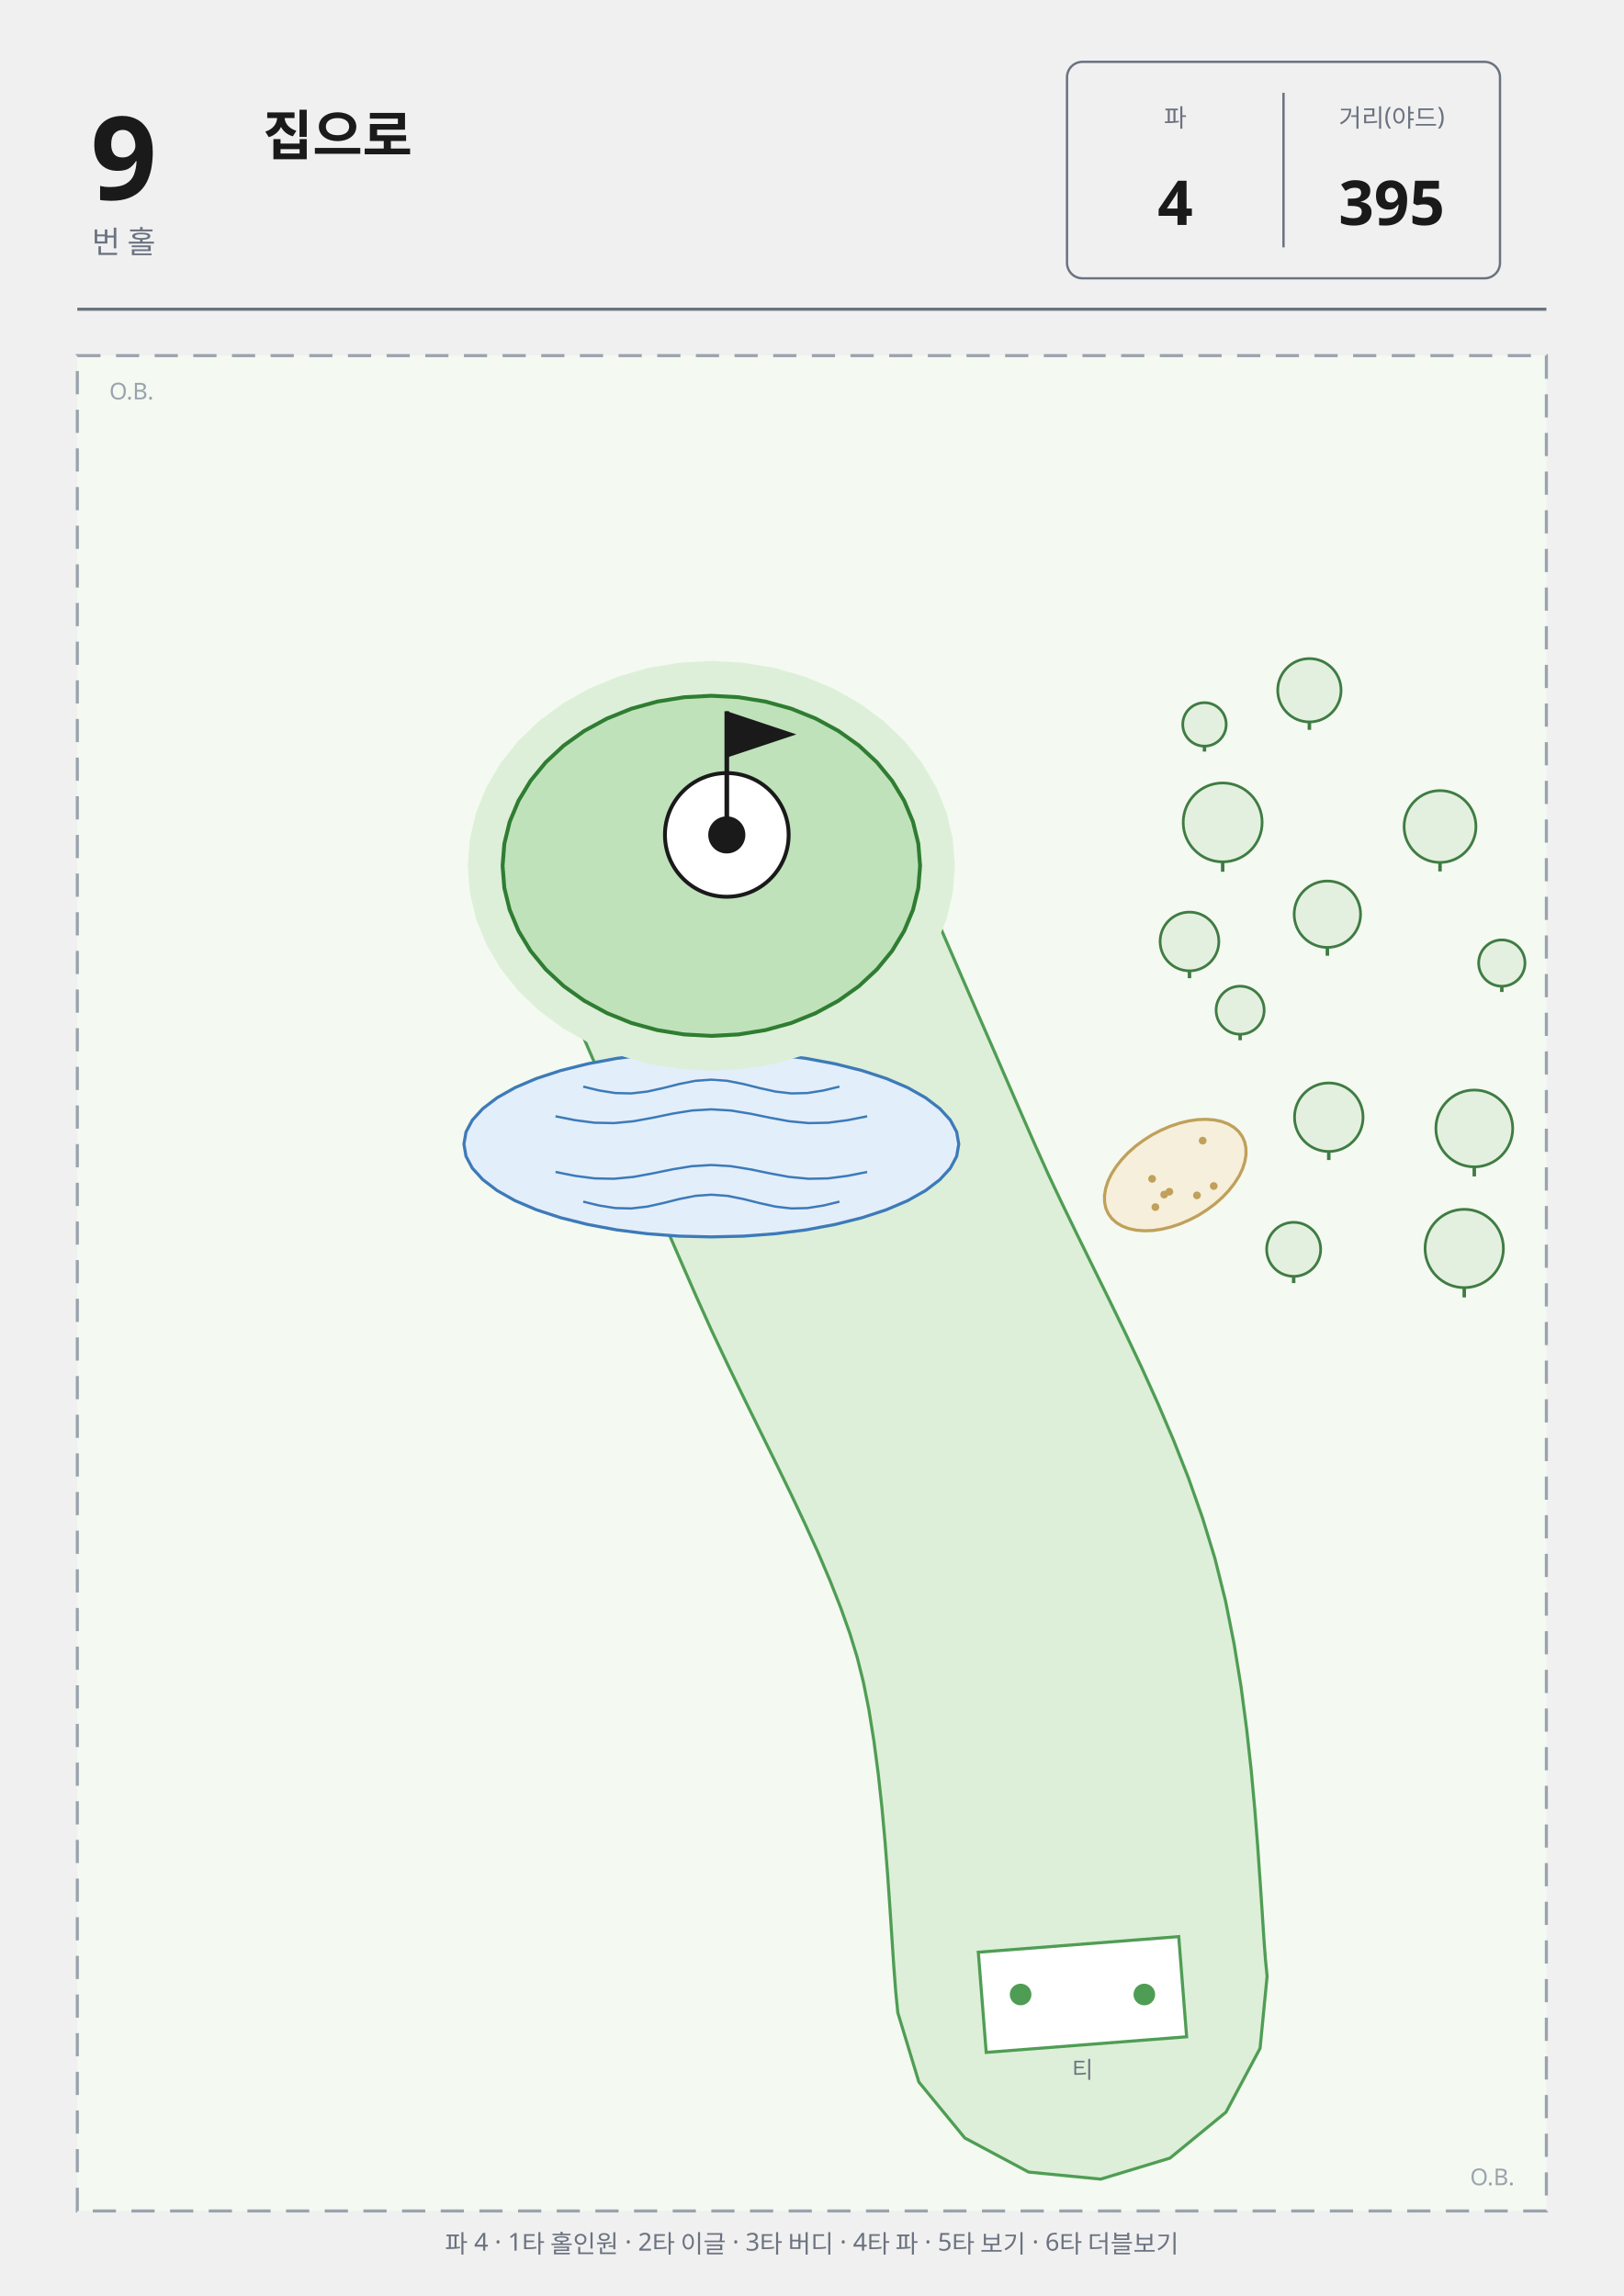
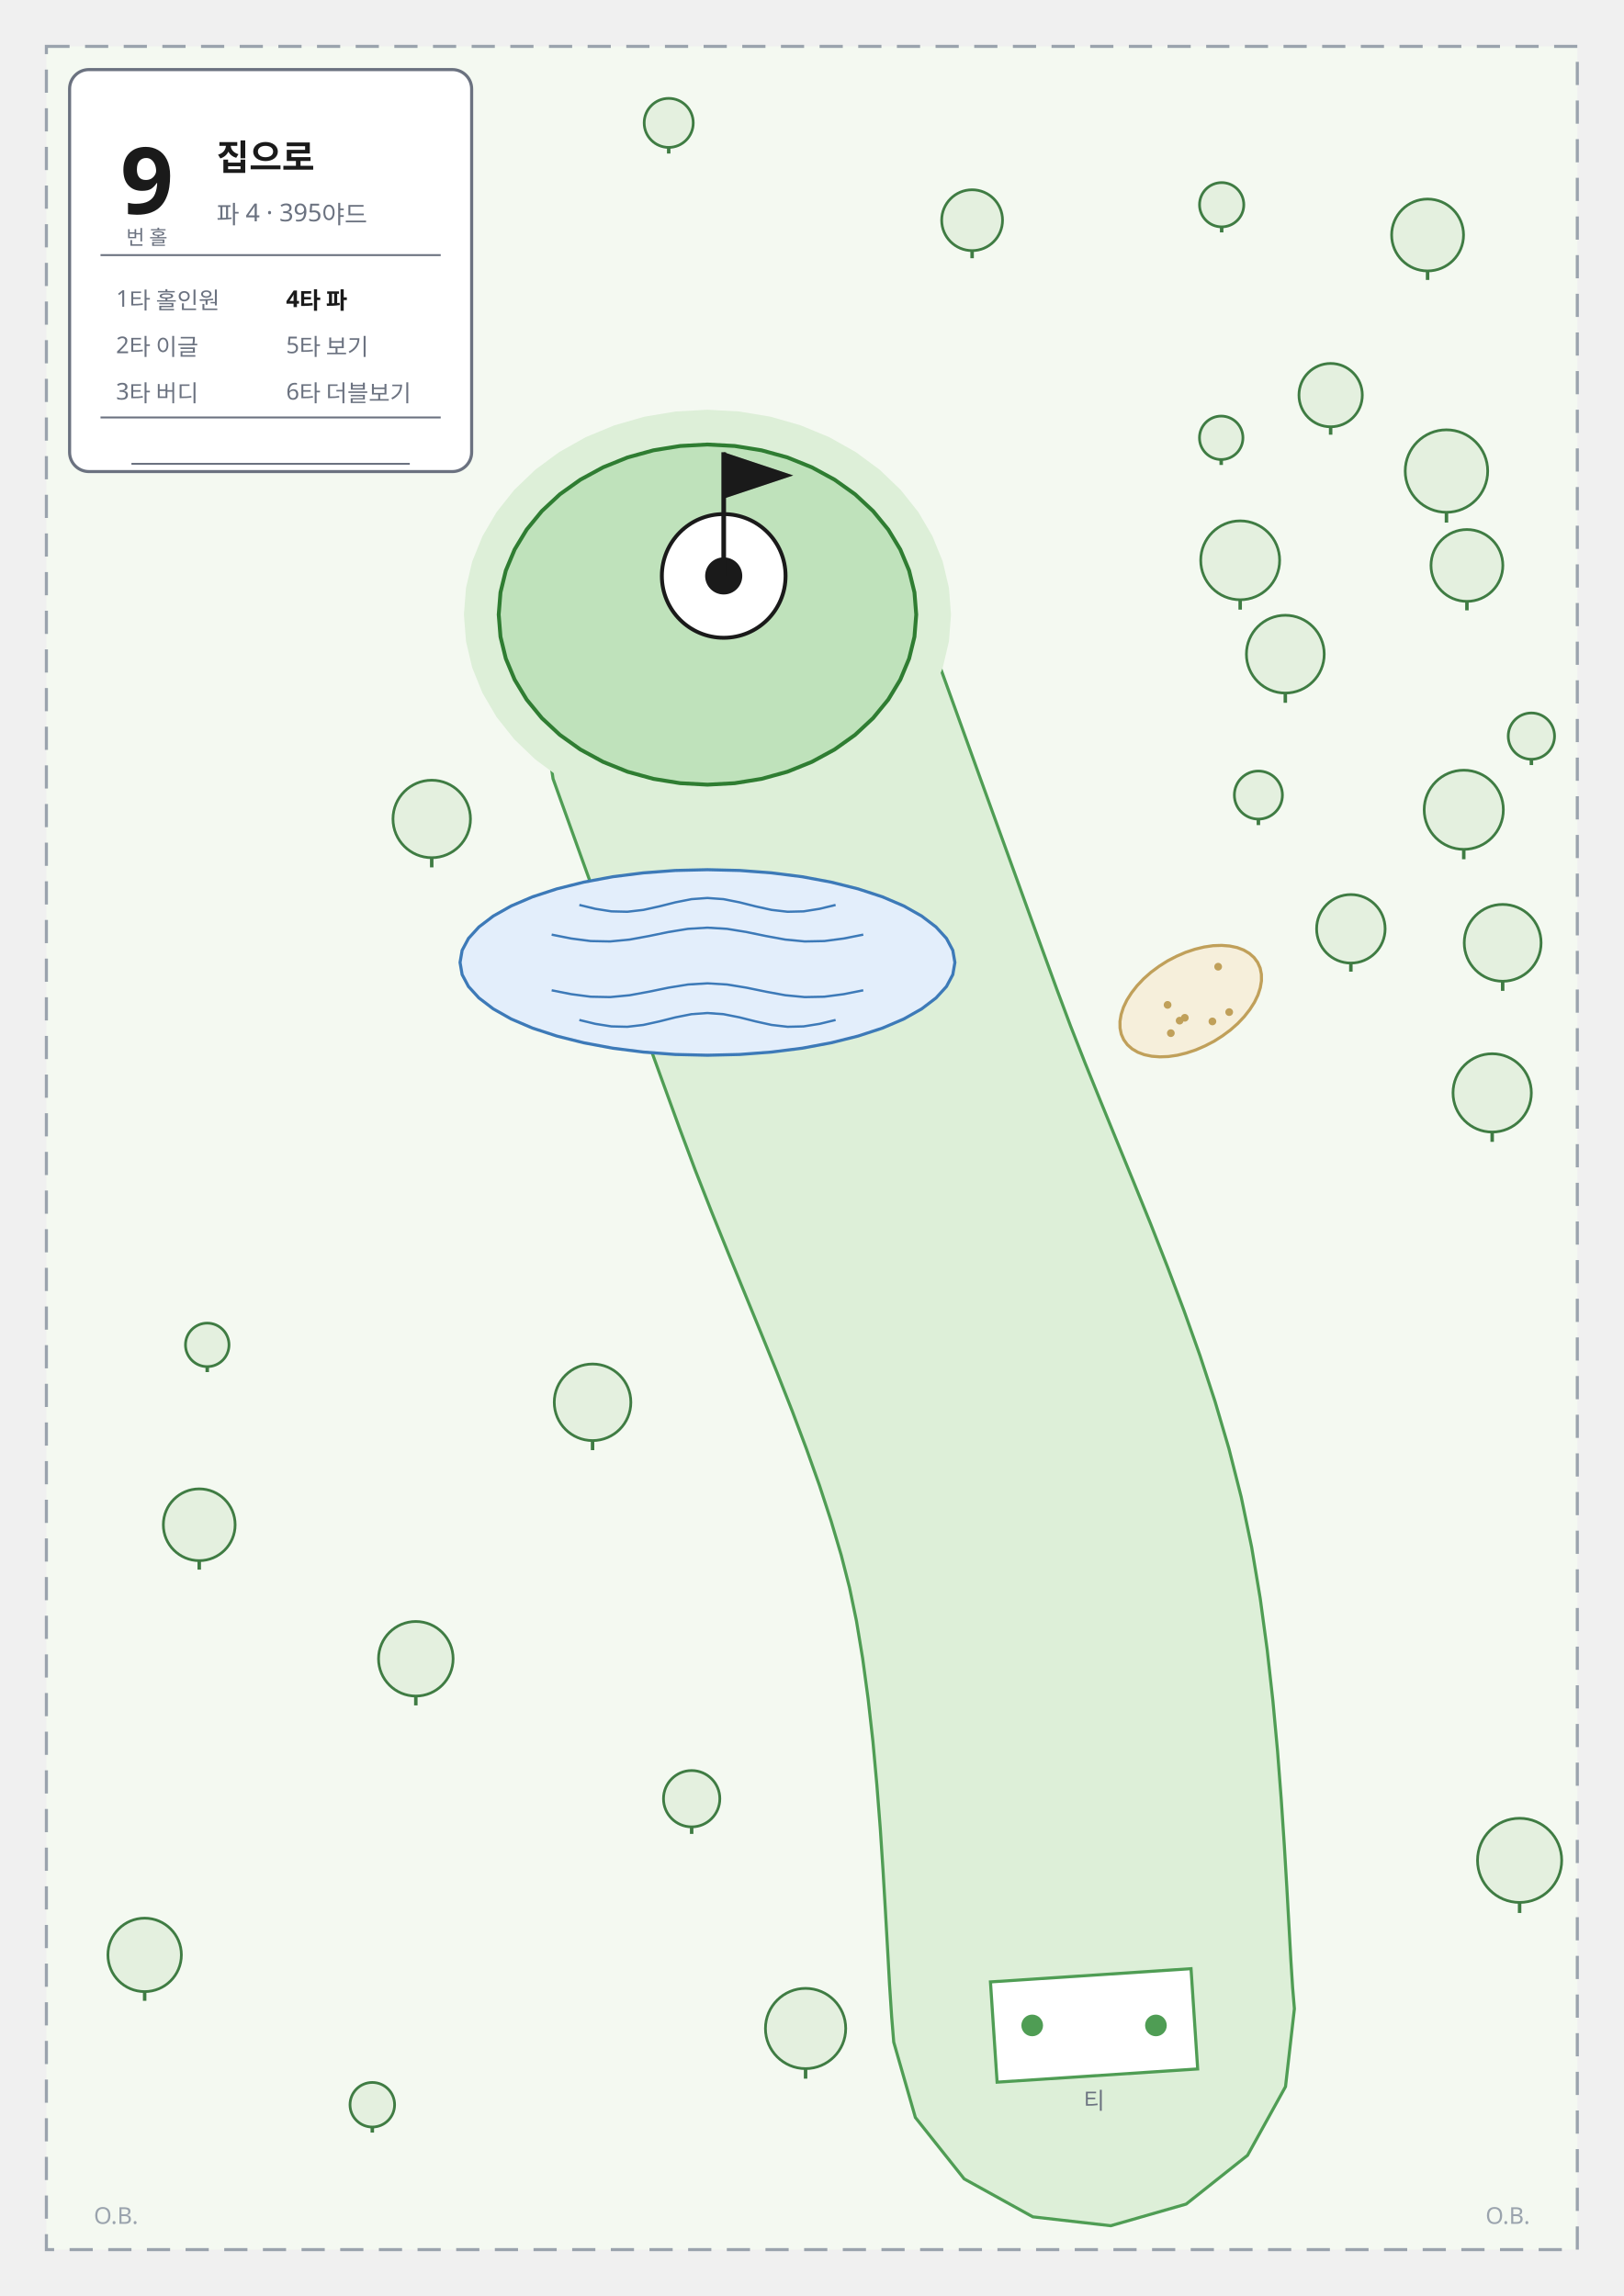
<svg xmlns="http://www.w3.org/2000/svg" width="210mm" height="297mm" viewBox="0 0 210 297" font-family="Noto Sans KR">
  <g id="pc-art" fill="#1a1a1a" stroke="none">
-     <text x="16" y="20" font-size="15" dominant-baseline="central" text-anchor="middle" font-weight="bold">9</text>
-     <text x="16" y="31" font-size="4" dominant-baseline="central" fill="#6b7280" text-anchor="middle">번 홀</text>
-     <text x="34" y="17" font-size="7" dominant-baseline="central" text-anchor="start" font-weight="bold">집으로</text>
-     <rect x="138" y="8" width="56" height="28" fill="none" stroke="#6b7280" stroke-width="0.3" rx="2" />
-     <line x1="166" y1="12" x2="166" y2="32" stroke="#6b7280" stroke-width="0.3" />
-     <text x="152" y="15" font-size="3.2" dominant-baseline="central" fill="#6b7280" text-anchor="middle">파</text>
-     <text x="152" y="26" font-size="8" dominant-baseline="central" fill="#1a1a1a" text-anchor="middle" font-weight="bold">4</text>
-     <text x="180" y="15" font-size="3.2" dominant-baseline="central" fill="#6b7280" text-anchor="middle">거리(야드)</text>
-     <text x="180" y="26" font-size="8" dominant-baseline="central" fill="#1a1a1a" text-anchor="middle" font-weight="bold">395</text>
-     <line x1="10" y1="40" x2="200" y2="40" stroke="#6b7280" stroke-width="0.4" />
-     <rect x="10" y="46" width="190" height="240" fill="#f4f9f1" stroke="#9aa3ad" stroke-width="0.4" stroke-dasharray="3 2" />
-     <text x="17" y="50.5" font-size="3" dominant-baseline="central" fill="#9aa3ad" text-anchor="middle">O.B.</text>
-     <text x="193" y="281.5" font-size="3" dominant-baseline="central" fill="#9aa3ad" text-anchor="middle">O.B.</text>
-     <path d="M116.12 260.36 L115.85 257.64 L115.59 254.25 L115.35 250.59 L115.09 246.66 L114.8 242.49 L114.46 238.17 L114.06 233.77 L113.58 229.4 L113.02 225.16 L112.38 221.17 L111.66 217.57 L110.87 214.41 L109.93 211.34 L108.75 208.02 L107.37 204.51 L105.81 200.84 L104.08 197.04 L102.23 193.12 L100.27 189.09 L98.24 184.97 L96.17 180.76 L94.09 176.46 L92.02 172.08 L90.06 167.73 L88.2 163.48 L86.32 159.16 L84.38 154.72 L82.43 150.24 L80.5 145.78 L78.61 141.43 L76.8 137.26 L75.24 133.66 L73.26 124.51 L74.93 115.3 L80 107.42 L87.7 102.09 L96.85 100.11 L106.07 101.79 L113.94 106.86 L119.27 114.56 L120.83 118.15 L122.64 122.32 L124.52 126.66 L126.45 131.1 L128.4 135.56 L130.32 139.98 L132.19 144.28 L133.94 148.27 L135.61 151.98 L137.39 155.74 L139.3 159.68 L141.31 163.77 L143.4 168.01 L145.52 172.38 L147.65 176.89 L149.75 181.53 L151.78 186.3 L153.72 191.22 L155.51 196.3 L157.13 201.59 L158.5 207.08 L159.61 212.65 L160.51 218.18 L161.23 223.64 L161.82 228.96 L162.29 234.08 L162.67 238.93 L162.98 243.42 L163.25 247.44 L163.47 250.87 L163.67 253.53 L163.88 255.64 L162.97 264.96 L158.56 273.22 L151.32 279.16 L142.36 281.88 L133.04 280.97 L124.78 276.56 L118.84 269.32 Z" fill="#ddefd8" stroke="#4f9d54" stroke-width="0.4" />
-     <path d="M124 148 L123.73 149.57 L122.91 151.11 L121.56 152.59 L119.71 154 L117.39 155.31 L114.63 156.49 L111.48 157.52 L108 158.39 L104.25 159.09 L100.28 159.59 L96.18 159.9 L92 160 L87.82 159.9 L83.72 159.59 L79.75 159.09 L76 158.39 L72.52 157.52 L69.37 156.49 L66.61 155.31 L64.29 154 L62.44 152.59 L61.09 151.11 L60.27 149.57 L60 148 L60.27 146.43 L61.09 144.89 L62.44 143.41 L64.29 142 L66.61 140.69 L69.37 139.51 L72.52 138.48 L76 137.61 L79.75 136.91 L83.72 136.41 L87.82 136.1 L92 136 L96.18 136.1 L100.28 136.41 L104.25 136.91 L108 137.61 L111.48 138.48 L114.63 139.51 L117.39 140.69 L119.71 142 L121.56 143.41 L122.91 144.89 L123.73 146.43 Z" fill="#e3eefb" stroke="#3d7ab8" stroke-width="0.4" />
-     <path d="M75.43 140.56 L77.5 141.06 L79.57 141.39 L81.64 141.44 L83.71 141.2 L85.79 140.74 L87.86 140.22 L89.93 139.81 L92 139.66 L94.07 139.81 L96.14 140.22 L98.21 140.74 L100.29 141.2 L102.36 141.44 L104.43 141.39 L106.5 141.06 L108.57 140.56" fill="none" stroke="#3d7ab8" stroke-width="0.3" />
-     <path d="M71.85 144.4 L74.37 144.9 L76.89 145.23 L79.41 145.28 L81.93 145.04 L84.44 144.58 L86.96 144.06 L89.48 143.65 L92 143.5 L94.52 143.65 L97.04 144.06 L99.56 144.58 L102.07 145.04 L104.59 145.28 L107.11 145.23 L109.63 144.9 L112.15 144.4" fill="none" stroke="#3d7ab8" stroke-width="0.3" />
-     <path d="M71.85 151.6 L74.37 152.1 L76.89 152.43 L79.41 152.48 L81.93 152.24 L84.44 151.78 L86.96 151.26 L89.48 150.85 L92 150.7 L94.52 150.85 L97.04 151.26 L99.56 151.78 L102.07 152.24 L104.59 152.48 L107.11 152.43 L109.63 152.1 L112.15 151.6" fill="none" stroke="#3d7ab8" stroke-width="0.3" />
-     <path d="M75.43 155.44 L77.5 155.94 L79.57 156.27 L81.64 156.32 L83.71 156.08 L85.79 155.62 L87.86 155.1 L89.93 154.69 L92 154.54 L94.07 154.69 L96.14 155.1 L98.21 155.62 L100.29 156.08 L102.36 156.32 L104.43 156.27 L106.5 155.94 L108.57 155.44" fill="none" stroke="#3d7ab8" stroke-width="0.3" />
-     <path d="M123.5 112 L123.23 115.46 L122.43 118.86 L121.1 122.14 L119.28 125.25 L116.99 128.13 L114.27 130.74 L111.18 133.02 L107.75 134.95 L104.05 136.48 L100.15 137.6 L96.11 138.27 L92 138.5 L87.89 138.27 L83.85 137.6 L79.95 136.48 L76.25 134.95 L72.82 133.02 L69.73 130.74 L67.01 128.13 L64.72 125.25 L62.9 122.14 L61.57 118.86 L60.77 115.46 L60.5 112 L60.77 108.54 L61.57 105.14 L62.9 101.86 L64.72 98.75 L67.01 95.87 L69.73 93.26 L72.82 90.98 L76.25 89.05 L79.95 87.52 L83.85 86.4 L87.89 85.73 L92 85.5 L96.11 85.73 L100.15 86.4 L104.05 87.52 L107.75 89.05 L111.18 90.98 L114.27 93.26 L116.99 95.87 L119.28 98.75 L121.1 101.86 L122.43 105.14 L123.23 108.54 Z" fill="#ddefd8" stroke="none" />
-     <path d="M119 112 L118.77 114.87 L118.08 117.69 L116.94 120.42 L115.38 123 L113.42 125.39 L111.09 127.56 L108.44 129.45 L105.5 131.05 L102.33 132.33 L98.99 133.25 L95.52 133.81 L92 134 L88.48 133.81 L85.01 133.25 L81.67 132.33 L78.5 131.05 L75.56 129.45 L72.91 127.56 L70.58 125.39 L68.62 123 L67.06 120.42 L65.92 117.69 L65.23 114.87 L65 112 L65.23 109.13 L65.92 106.31 L67.06 103.58 L68.62 101 L70.58 98.61 L72.91 96.44 L75.56 94.55 L78.5 92.95 L81.67 91.67 L85.01 90.75 L88.48 90.19 L92 90 L95.52 90.19 L98.99 90.75 L102.33 91.67 L105.5 92.95 L108.44 94.55 L111.09 96.44 L113.42 98.61 L115.38 101 L116.94 103.58 L118.08 106.31 L118.77 109.13 Z" fill="#bfe2bb" stroke="#2f7d32" stroke-width="0.5" />
-     <path d="M160.66 147 L160.98 147.72 L161.14 148.52 L161.15 149.37 L161 150.27 L160.7 151.2 L160.25 152.14 L159.65 153.08 L158.93 154 L158.09 154.89 L157.14 155.73 L156.1 156.5 L155 157.2 L153.84 157.8 L152.66 158.31 L151.46 158.71 L150.27 159 L149.11 159.17 L148 159.21 L146.96 159.13 L146 158.93 L145.15 158.61 L144.41 158.17 L143.81 157.64 L143.34 157 L143.02 156.28 L142.86 155.48 L142.85 154.63 L143 153.73 L143.3 152.8 L143.75 151.86 L144.35 150.92 L145.07 150 L145.91 149.11 L146.86 148.27 L147.9 147.5 L149 146.8 L150.16 146.2 L151.34 145.69 L152.54 145.29 L153.73 145 L154.89 144.83 L156 144.79 L157.04 144.87 L158 145.07 L158.85 145.39 L159.59 145.83 L160.19 146.36 Z" fill="#f6efdb" stroke="#c0a05a" stroke-width="0.4" />
-     <circle cx="156.978" cy="153.42" r="0.5" fill="#c0a05a" stroke="none" />
-     <circle cx="155.549" cy="147.549" r="0.5" fill="#c0a05a" stroke="none" />
-     <circle cx="149.008" cy="152.488" r="0.5" fill="#c0a05a" stroke="none" />
-     <circle cx="149.429" cy="156.145" r="0.5" fill="#c0a05a" stroke="none" />
-     <circle cx="150.568" cy="154.526" r="0.5" fill="#c0a05a" stroke="none" />
-     <circle cx="151.236" cy="154.158" r="0.5" fill="#c0a05a" stroke="none" />
-     <circle cx="154.807" cy="154.627" r="0.5" fill="#c0a05a" stroke="none" />
-     <line x1="189.376" y1="164.283" x2="189.376" y2="167.829" stroke="#3f7c43" stroke-width="0.45" />
-     <circle cx="189.376" cy="161.498" r="5.065" fill="#e4f0df" stroke="#3f7c43" stroke-width="0.35" />
-     <line x1="155.779" y1="95.252" x2="155.779" y2="97.219" stroke="#3f7c43" stroke-width="0.45" />
-     <circle cx="155.779" cy="93.707" r="2.81" fill="#e4f0df" stroke="#3f7c43" stroke-width="0.35" />
-     <line x1="160.391" y1="132.386" x2="160.391" y2="134.561" stroke="#3f7c43" stroke-width="0.45" />
-     <circle cx="160.391" cy="130.677" r="3.108" fill="#e4f0df" stroke="#3f7c43" stroke-width="0.35" />
-     <line x1="186.244" y1="109.471" x2="186.244" y2="112.724" stroke="#3f7c43" stroke-width="0.45" />
-     <circle cx="186.244" cy="106.916" r="4.646" fill="#e4f0df" stroke="#3f7c43" stroke-width="0.35" />
-     <line x1="171.856" y1="146.955" x2="171.856" y2="150.057" stroke="#3f7c43" stroke-width="0.45" />
-     <circle cx="171.856" cy="144.519" r="4.431" fill="#e4f0df" stroke="#3f7c43" stroke-width="0.35" />
-     <line x1="190.676" y1="148.701" x2="190.676" y2="152.179" stroke="#3f7c43" stroke-width="0.45" />
-     <circle cx="190.676" cy="145.969" r="4.968" fill="#e4f0df" stroke="#3f7c43" stroke-width="0.35" />
-     <line x1="158.133" y1="109.191" x2="158.133" y2="112.763" stroke="#3f7c43" stroke-width="0.45" />
-     <circle cx="158.133" cy="106.384" r="5.103" fill="#e4f0df" stroke="#3f7c43" stroke-width="0.35" />
-     <line x1="194.237" y1="126.224" x2="194.237" y2="128.32" stroke="#3f7c43" stroke-width="0.45" />
-     <circle cx="194.237" cy="124.577" r="2.994" fill="#e4f0df" stroke="#3f7c43" stroke-width="0.35" />
-     <line x1="169.348" y1="91.542" x2="169.348" y2="94.409" stroke="#3f7c43" stroke-width="0.45" />
-     <circle cx="169.348" cy="89.289" r="4.096" fill="#e4f0df" stroke="#3f7c43" stroke-width="0.35" />
-     <line x1="167.315" y1="163.528" x2="167.315" y2="165.973" stroke="#3f7c43" stroke-width="0.45" />
-     <circle cx="167.315" cy="161.607" r="3.493" fill="#e4f0df" stroke="#3f7c43" stroke-width="0.35" />
-     <line x1="171.674" y1="120.622" x2="171.674" y2="123.627" stroke="#3f7c43" stroke-width="0.45" />
-     <circle cx="171.674" cy="118.26" r="4.293" fill="#e4f0df" stroke="#3f7c43" stroke-width="0.35" />
-     <line x1="153.84" y1="123.874" x2="153.84" y2="126.532" stroke="#3f7c43" stroke-width="0.45" />
-     <circle cx="153.84" cy="121.785" r="3.798" fill="#e4f0df" stroke="#3f7c43" stroke-width="0.35" />
-     <path d="M127.55 265.49 L126.53 252.53 L152.45 250.51 L153.47 263.47 Z" fill="#ffffff" stroke="#4f9d54" stroke-width="0.4" />
-     <circle cx="132" cy="258" r="1.4" fill="#4f9d54" stroke="none" />
-     <circle cx="148" cy="258" r="1.4" fill="#4f9d54" stroke="none" />
-     <text x="140" y="267.5" font-size="3" dominant-baseline="central" fill="#6b7280" text-anchor="middle">티</text>
-     <circle cx="94" cy="108" r="8" fill="#ffffff" stroke="#1a1a1a" stroke-width="0.5" />
-     <circle cx="94" cy="108" r="2.4" fill="#1a1a1a" stroke="none" />
-     <line x1="94" y1="108" x2="94" y2="92" stroke="#1a1a1a" stroke-width="0.6" />
-     <path d="M94 92 L103 95 L94 98 Z" fill="#1a1a1a" stroke="none" />
-     <text x="105" y="290" font-size="3.2" dominant-baseline="central" fill="#6b7280" text-anchor="middle">파 4 · 1타 홀인원 · 2타 이글 · 3타 버디 · 4타 파 · 5타 보기 · 6타 더블보기</text>
+     <rect x="6" y="6" width="198" height="285" fill="#f4f9f1" stroke="#9aa3ad" stroke-width="0.4" stroke-dasharray="3 2" />
+     <text x="15" y="286.5" font-size="3" dominant-baseline="central" fill="#9aa3ad" text-anchor="middle">O.B.</text>
+     <text x="195" y="286.5" font-size="3" dominant-baseline="central" fill="#9aa3ad" text-anchor="middle">O.B.</text>
+     <path d="M115.59 264.16 L115.32 260.86 L115.05 256.75 L114.8 252.22 L114.52 247.28 L114.21 242.02 L113.85 236.52 L113.41 230.9 L112.9 225.28 L112.28 219.77 L111.57 214.52 L110.77 209.69 L109.87 205.36 L108.8 201.17 L107.49 196.75 L105.99 192.16 L104.3 187.42 L102.47 182.55 L100.51 177.57 L98.45 172.49 L96.33 167.32 L94.18 162.07 L92.03 156.75 L89.91 151.35 L87.91 146.01 L85.99 140.73 L84.03 135.33 L82.02 129.78 L79.99 124.18 L77.98 118.61 L76.01 113.18 L74.13 107.96 L72.36 103.05 L71.53 100.74 L70.01 90.71 L72.45 80.86 L78.47 72.7 L87.16 67.46 L97.19 65.94 L107.04 68.38 L115.2 74.4 L120.44 83.09 L121.27 85.4 L123.04 90.3 L124.92 95.51 L126.88 100.94 L128.89 106.49 L130.91 112.07 L132.91 117.6 L134.86 122.97 L136.69 127.99 L138.46 132.72 L140.34 137.51 L142.35 142.47 L144.45 147.61 L146.61 152.88 L148.81 158.3 L150.99 163.86 L153.13 169.54 L155.2 175.35 L157.15 181.3 L158.94 187.38 L160.53 193.64 L161.88 200.13 L162.99 206.76 L163.89 213.41 L164.63 220.02 L165.23 226.51 L165.71 232.79 L166.11 238.76 L166.44 244.31 L166.72 249.32 L166.96 253.65 L167.18 257.1 L167.41 259.84 L166.26 269.92 L161.35 278.8 L153.41 285.11 L143.66 287.91 L133.58 286.76 L124.7 281.85 L118.39 273.91 Z" fill="#ddefd8" stroke="#4f9d54" stroke-width="0.4" />
+     <path d="M123.5 124.5 L123.23 126.07 L122.41 127.61 L121.06 129.09 L119.21 130.5 L116.89 131.81 L114.13 132.99 L110.98 134.02 L107.5 134.89 L103.75 135.59 L99.78 136.09 L95.68 136.4 L91.5 136.5 L87.32 136.4 L83.22 136.09 L79.25 135.59 L75.5 134.89 L72.02 134.02 L68.87 132.99 L66.11 131.81 L63.79 130.5 L61.94 129.09 L60.59 127.61 L59.77 126.07 L59.5 124.5 L59.77 122.93 L60.59 121.39 L61.94 119.91 L63.79 118.5 L66.11 117.19 L68.87 116.01 L72.02 114.98 L75.5 114.11 L79.25 113.41 L83.22 112.91 L87.32 112.6 L91.5 112.5 L95.68 112.6 L99.78 112.91 L103.75 113.41 L107.5 114.11 L110.98 114.98 L114.13 116.01 L116.89 117.19 L119.21 118.5 L121.06 119.91 L122.41 121.39 L123.23 122.93 Z" fill="#e3eefb" stroke="#3d7ab8" stroke-width="0.4" />
+     <path d="M74.93 117.06 L77 117.56 L79.07 117.89 L81.14 117.94 L83.21 117.7 L85.29 117.24 L87.36 116.72 L89.43 116.31 L91.5 116.16 L93.57 116.31 L95.64 116.72 L97.71 117.24 L99.79 117.7 L101.86 117.94 L103.93 117.89 L106 117.56 L108.07 117.06" fill="none" stroke="#3d7ab8" stroke-width="0.3" />
+     <path d="M71.35 120.9 L73.87 121.4 L76.39 121.73 L78.91 121.78 L81.43 121.54 L83.94 121.08 L86.46 120.56 L88.98 120.15 L91.5 120 L94.02 120.15 L96.54 120.56 L99.06 121.08 L101.57 121.54 L104.09 121.78 L106.61 121.73 L109.13 121.4 L111.65 120.9" fill="none" stroke="#3d7ab8" stroke-width="0.3" />
+     <path d="M71.35 128.1 L73.87 128.6 L76.39 128.93 L78.91 128.98 L81.43 128.74 L83.94 128.28 L86.46 127.76 L88.98 127.35 L91.5 127.2 L94.02 127.35 L96.54 127.76 L99.06 128.28 L101.57 128.74 L104.09 128.98 L106.61 128.93 L109.13 128.6 L111.65 128.1" fill="none" stroke="#3d7ab8" stroke-width="0.3" />
+     <path d="M74.93 131.94 L77 132.44 L79.07 132.77 L81.14 132.82 L83.21 132.58 L85.29 132.12 L87.36 131.6 L89.43 131.19 L91.5 131.04 L93.57 131.19 L95.64 131.6 L97.71 132.12 L99.79 132.58 L101.86 132.82 L103.93 132.77 L106 132.44 L108.07 131.94" fill="none" stroke="#3d7ab8" stroke-width="0.3" />
+     <path d="M123 79.5 L122.73 82.96 L121.93 86.36 L120.6 89.64 L118.78 92.75 L116.49 95.63 L113.77 98.24 L110.68 100.52 L107.25 102.45 L103.55 103.98 L99.65 105.1 L95.61 105.77 L91.5 106 L87.39 105.77 L83.35 105.1 L79.45 103.98 L75.75 102.45 L72.32 100.52 L69.23 98.24 L66.51 95.63 L64.22 92.75 L62.4 89.64 L61.07 86.36 L60.27 82.96 L60 79.5 L60.27 76.04 L61.07 72.64 L62.4 69.36 L64.22 66.25 L66.51 63.37 L69.23 60.76 L72.32 58.48 L75.75 56.55 L79.45 55.02 L83.35 53.9 L87.39 53.23 L91.5 53 L95.61 53.23 L99.65 53.9 L103.55 55.02 L107.25 56.55 L110.68 58.48 L113.77 60.76 L116.49 63.37 L118.78 66.25 L120.6 69.36 L121.93 72.64 L122.73 76.04 Z" fill="#ddefd8" stroke="none" />
+     <path d="M118.5 79.5 L118.27 82.37 L117.58 85.19 L116.44 87.92 L114.88 90.5 L112.92 92.89 L110.59 95.06 L107.94 96.95 L105 98.55 L101.83 99.83 L98.49 100.75 L95.02 101.31 L91.5 101.5 L87.98 101.31 L84.51 100.75 L81.17 99.83 L78 98.55 L75.06 96.95 L72.41 95.06 L70.08 92.89 L68.12 90.5 L66.56 87.92 L65.42 85.19 L64.73 82.37 L64.5 79.5 L64.73 76.63 L65.42 73.81 L66.56 71.08 L68.12 68.5 L70.08 66.11 L72.41 63.94 L75.06 62.05 L78 60.45 L81.17 59.17 L84.51 58.25 L87.98 57.69 L91.5 57.5 L95.02 57.69 L98.49 58.25 L101.83 59.17 L105 60.45 L107.94 62.05 L110.59 63.94 L112.92 66.11 L114.88 68.5 L116.44 71.08 L117.58 73.81 L118.27 76.63 Z" fill="#bfe2bb" stroke="#2f7d32" stroke-width="0.5" />
+     <path d="M162.66 124.5 L162.98 125.22 L163.14 126.02 L163.15 126.87 L163 127.77 L162.7 128.7 L162.25 129.64 L161.65 130.58 L160.93 131.5 L160.09 132.39 L159.14 133.23 L158.1 134 L157 134.7 L155.84 135.3 L154.66 135.81 L153.46 136.21 L152.27 136.5 L151.11 136.67 L150 136.71 L148.96 136.63 L148 136.43 L147.15 136.11 L146.41 135.67 L145.81 135.14 L145.34 134.5 L145.02 133.78 L144.86 132.98 L144.85 132.13 L145 131.23 L145.3 130.3 L145.75 129.36 L146.35 128.42 L147.07 127.5 L147.91 126.61 L148.86 125.77 L149.9 125 L151 124.3 L152.16 123.7 L153.34 123.19 L154.54 122.79 L155.73 122.5 L156.89 122.33 L158 122.29 L159.04 122.37 L160 122.57 L160.85 122.89 L161.59 123.33 L162.19 123.86 Z" fill="#f6efdb" stroke="#c0a05a" stroke-width="0.4" />
+     <circle cx="158.978" cy="130.92" r="0.5" fill="#c0a05a" stroke="none" />
+     <circle cx="157.549" cy="125.049" r="0.5" fill="#c0a05a" stroke="none" />
+     <circle cx="151.008" cy="129.988" r="0.5" fill="#c0a05a" stroke="none" />
+     <circle cx="151.429" cy="133.645" r="0.5" fill="#c0a05a" stroke="none" />
+     <circle cx="152.568" cy="132.026" r="0.5" fill="#c0a05a" stroke="none" />
+     <circle cx="153.236" cy="131.658" r="0.5" fill="#c0a05a" stroke="none" />
+     <circle cx="156.807" cy="132.127" r="0.5" fill="#c0a05a" stroke="none" />
+     <line x1="192.99" y1="144.158" x2="192.99" y2="147.703" stroke="#3f7c43" stroke-width="0.45" />
+     <circle cx="192.99" cy="141.372" r="5.065" fill="#e4f0df" stroke="#3f7c43" stroke-width="0.35" />
+     <line x1="157.943" y1="58.179" x2="157.943" y2="60.146" stroke="#3f7c43" stroke-width="0.45" />
+     <circle cx="157.943" cy="56.633" r="2.81" fill="#e4f0df" stroke="#3f7c43" stroke-width="0.35" />
+     <line x1="162.753" y1="104.555" x2="162.753" y2="106.73" stroke="#3f7c43" stroke-width="0.45" />
+     <circle cx="162.753" cy="102.846" r="3.108" fill="#e4f0df" stroke="#3f7c43" stroke-width="0.35" />
+     <line x1="189.723" y1="75.7" x2="189.723" y2="78.952" stroke="#3f7c43" stroke-width="0.45" />
+     <circle cx="189.723" cy="73.145" r="4.646" fill="#e4f0df" stroke="#3f7c43" stroke-width="0.35" />
+     <line x1="174.713" y1="122.585" x2="174.713" y2="125.687" stroke="#3f7c43" stroke-width="0.45" />
+     <circle cx="174.713" cy="120.148" r="4.431" fill="#e4f0df" stroke="#3f7c43" stroke-width="0.35" />
+     <line x1="194.346" y1="124.693" x2="194.346" y2="128.171" stroke="#3f7c43" stroke-width="0.45" />
+     <circle cx="194.346" cy="121.961" r="4.968" fill="#e4f0df" stroke="#3f7c43" stroke-width="0.35" />
+     <line x1="160.398" y1="75.287" x2="160.398" y2="78.859" stroke="#3f7c43" stroke-width="0.45" />
+     <circle cx="160.398" cy="72.48" r="5.103" fill="#e4f0df" stroke="#3f7c43" stroke-width="0.35" />
+     <line x1="198.061" y1="96.868" x2="198.061" y2="98.965" stroke="#3f7c43" stroke-width="0.45" />
+     <circle cx="198.061" cy="95.222" r="2.994" fill="#e4f0df" stroke="#3f7c43" stroke-width="0.35" />
+     <line x1="189.315" y1="107.565" x2="189.315" y2="111.148" stroke="#3f7c43" stroke-width="0.45" />
+     <circle cx="189.315" cy="104.749" r="5.119" fill="#e4f0df" stroke="#3f7c43" stroke-width="0.35" />
+     <line x1="187.076" y1="63.868" x2="187.076" y2="67.602" stroke="#3f7c43" stroke-width="0.45" />
+     <circle cx="187.076" cy="60.934" r="5.334" fill="#e4f0df" stroke="#3f7c43" stroke-width="0.35" />
+     <line x1="172.097" y1="53.364" x2="172.097" y2="56.231" stroke="#3f7c43" stroke-width="0.45" />
+     <circle cx="172.097" cy="51.111" r="4.096" fill="#e4f0df" stroke="#3f7c43" stroke-width="0.35" />
+     <line x1="166.235" y1="87.387" x2="166.235" y2="90.909" stroke="#3f7c43" stroke-width="0.45" />
+     <circle cx="166.235" cy="84.62" r="5.031" fill="#e4f0df" stroke="#3f7c43" stroke-width="0.35" />
+     <line x1="18.708" y1="255.488" x2="18.708" y2="258.814" stroke="#3f7c43" stroke-width="0.45" />
+     <circle cx="18.708" cy="252.875" r="4.75" fill="#e4f0df" stroke="#3f7c43" stroke-width="0.35" />
+     <line x1="89.455" y1="234.677" x2="89.455" y2="237.227" stroke="#3f7c43" stroke-width="0.45" />
+     <circle cx="89.455" cy="232.673" r="3.643" fill="#e4f0df" stroke="#3f7c43" stroke-width="0.35" />
+     <line x1="104.189" y1="265.252" x2="104.189" y2="268.886" stroke="#3f7c43" stroke-width="0.45" />
+     <circle cx="104.189" cy="262.397" r="5.191" fill="#e4f0df" stroke="#3f7c43" stroke-width="0.35" />
+     <line x1="184.636" y1="32.956" x2="184.636" y2="36.211" stroke="#3f7c43" stroke-width="0.45" />
+     <circle cx="184.636" cy="30.398" r="4.65" fill="#e4f0df" stroke="#3f7c43" stroke-width="0.35" />
+     <line x1="26.804" y1="175.515" x2="26.804" y2="177.486" stroke="#3f7c43" stroke-width="0.45" />
+     <circle cx="26.804" cy="173.967" r="2.815" fill="#e4f0df" stroke="#3f7c43" stroke-width="0.35" />
+     <line x1="196.537" y1="243.642" x2="196.537" y2="247.453" stroke="#3f7c43" stroke-width="0.45" />
+     <circle cx="196.537" cy="240.648" r="5.444" fill="#e4f0df" stroke="#3f7c43" stroke-width="0.35" />
+     <line x1="158.003" y1="28.058" x2="158.003" y2="30.063" stroke="#3f7c43" stroke-width="0.45" />
+     <circle cx="158.003" cy="26.484" r="2.863" fill="#e4f0df" stroke="#3f7c43" stroke-width="0.35" />
+     <line x1="55.837" y1="108.693" x2="55.837" y2="112.2" stroke="#3f7c43" stroke-width="0.45" />
+     <circle cx="55.837" cy="105.937" r="5.011" fill="#e4f0df" stroke="#3f7c43" stroke-width="0.35" />
+     <line x1="48.152" y1="273.845" x2="48.152" y2="275.863" stroke="#3f7c43" stroke-width="0.45" />
+     <circle cx="48.152" cy="272.259" r="2.883" fill="#e4f0df" stroke="#3f7c43" stroke-width="0.35" />
+     <line x1="53.78" y1="217.225" x2="53.78" y2="220.601" stroke="#3f7c43" stroke-width="0.45" />
+     <circle cx="53.78" cy="214.572" r="4.823" fill="#e4f0df" stroke="#3f7c43" stroke-width="0.35" />
+     <line x1="76.638" y1="184.118" x2="76.638" y2="187.584" stroke="#3f7c43" stroke-width="0.45" />
+     <circle cx="76.638" cy="181.395" r="4.952" fill="#e4f0df" stroke="#3f7c43" stroke-width="0.35" />
+     <line x1="125.727" y1="30.648" x2="125.727" y2="33.403" stroke="#3f7c43" stroke-width="0.45" />
+     <circle cx="125.727" cy="28.484" r="3.935" fill="#e4f0df" stroke="#3f7c43" stroke-width="0.35" />
+     <line x1="86.487" y1="17.642" x2="86.487" y2="19.862" stroke="#3f7c43" stroke-width="0.45" />
+     <circle cx="86.487" cy="15.897" r="3.172" fill="#e4f0df" stroke="#3f7c43" stroke-width="0.35" />
+     <line x1="25.768" y1="199.789" x2="25.768" y2="203.039" stroke="#3f7c43" stroke-width="0.45" />
+     <circle cx="25.768" cy="197.236" r="4.643" fill="#e4f0df" stroke="#3f7c43" stroke-width="0.35" />
+     <path d="M128.96 269.34 L128.1 256.37 L154.04 254.66 L154.9 267.63 Z" fill="#ffffff" stroke="#4f9d54" stroke-width="0.4" />
+     <circle cx="133.5" cy="262" r="1.4" fill="#4f9d54" stroke="none" />
+     <circle cx="149.5" cy="262" r="1.4" fill="#4f9d54" stroke="none" />
+     <text x="141.5" y="271.5" font-size="3" dominant-baseline="central" fill="#6b7280" text-anchor="middle">티</text>
+     <circle cx="93.6" cy="74.5" r="8" fill="#ffffff" stroke="#1a1a1a" stroke-width="0.5" />
+     <circle cx="93.6" cy="74.5" r="2.4" fill="#1a1a1a" stroke="none" />
+     <line x1="93.6" y1="74.5" x2="93.6" y2="58.5" stroke="#1a1a1a" stroke-width="0.6" />
+     <path d="M93.6 58.5 L102.6 61.5 L93.6 64.5 Z" fill="#1a1a1a" stroke="none" />
+     <rect x="9" y="9" width="52" height="52" fill="#ffffff" stroke="#6b7280" stroke-width="0.4" rx="2.5" />
+     <text x="19" y="23" font-size="12" dominant-baseline="central" text-anchor="middle" font-weight="bold">9</text>
+     <text x="19" y="30.5" font-size="2.6" dominant-baseline="central" fill="#6b7280" text-anchor="middle">번 홀</text>
+     <text x="28" y="20" font-size="4.6" dominant-baseline="central" text-anchor="start" font-weight="bold">집으로</text>
+     <text x="28" y="27.5" font-size="3.2" dominant-baseline="central" fill="#6b7280" text-anchor="start">파 4 · 395야드</text>
+     <line x1="13" y1="33" x2="57" y2="33" stroke="#6b7280" stroke-width="0.25" />
+     <line x1="13" y1="54" x2="57" y2="54" stroke="#6b7280" stroke-width="0.25" />
+     <text x="15" y="38.5" font-size="3" dominant-baseline="central" text-anchor="start" fill="#6b7280">1타 홀인원</text>
+     <text x="15" y="44.5" font-size="3" dominant-baseline="central" text-anchor="start" fill="#6b7280">2타 이글</text>
+     <text x="15" y="50.5" font-size="3" dominant-baseline="central" text-anchor="start" fill="#6b7280">3타 버디</text>
+     <text x="37" y="38.5" font-size="3" dominant-baseline="central" text-anchor="start" font-weight="bold" fill="#1a1a1a">4타 파</text>
+     <text x="37" y="44.5" font-size="3" dominant-baseline="central" text-anchor="start" fill="#6b7280">5타 보기</text>
+     <text x="37" y="50.5" font-size="3" dominant-baseline="central" text-anchor="start" fill="#6b7280">6타 더블보기</text>
+     <line x1="17" y1="60" x2="53" y2="60" stroke="#6b7280" stroke-width="0.25" />
  </g>
  <g id="pc-slot" />
</svg>
